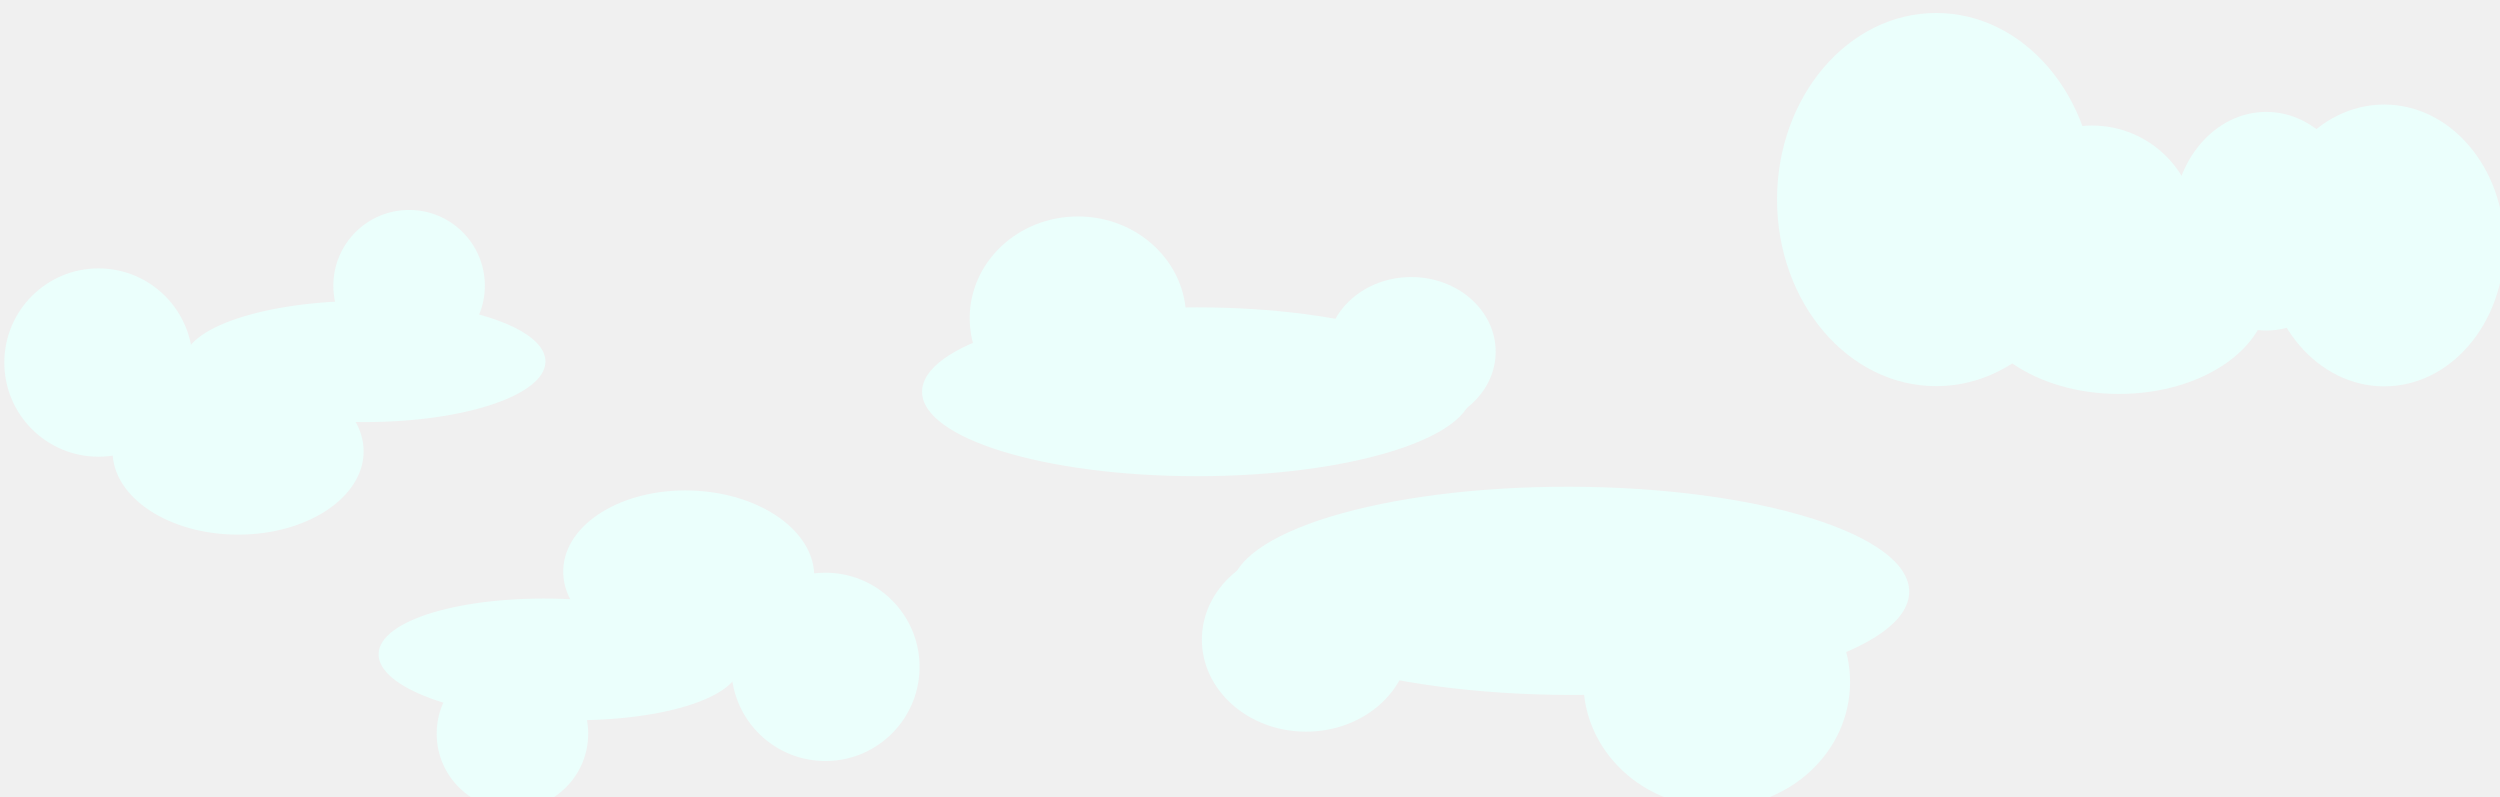
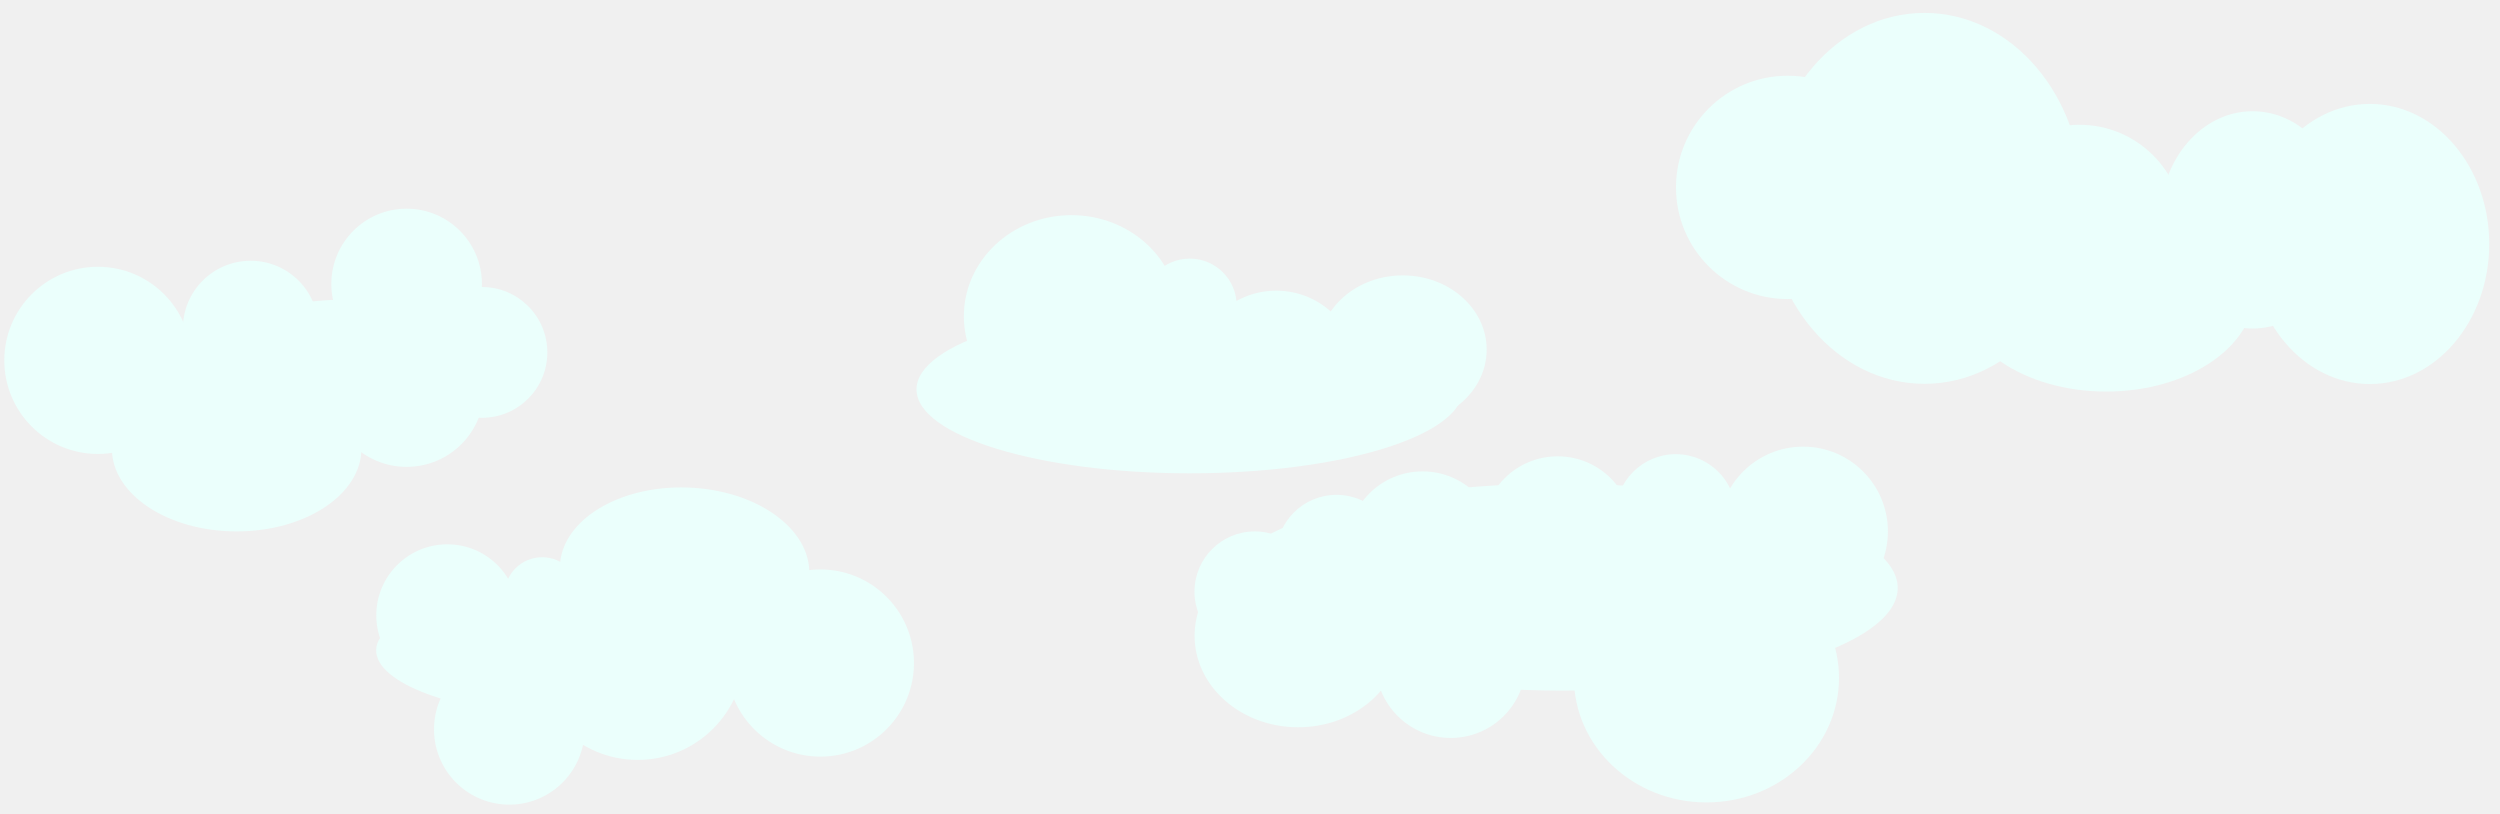
- <svg xmlns="http://www.w3.org/2000/svg" version="1.1" x="0px" y="0px" viewBox="0 0 1155 368" style="enable-background:new 0 0 1155 368;" xml:space="preserve">
+ <svg xmlns="http://www.w3.org/2000/svg" version="1.1" id="Layer_1" x="0px" y="0px" viewBox="0 0 1162 378" style="enable-background:new 0 0 1162 378;" xml:space="preserve">
  <style type="text/css">
- 	.st0{fill:#BBEEFF;}
- 	.st1{fill:#FFFFFF;}
- 	.st2{fill:#EBFFFC;}
- 	.st3{fill:url(#SVGID_1_);}
- 	.st4{fill:url(#SVGID_2_);}
- 	.st5{fill:url(#SVGID_3_);}
- 	.st6{fill:url(#SVGID_4_);}
- 	.st7{fill:url(#SVGID_5_);}
- 	.st8{fill:url(#SVGID_6_);}
- 	.st9{fill:url(#SVGID_7_);}
- 	.st10{fill:url(#SVGID_8_);}
- 	.st11{fill:url(#SVGID_9_);}
- 	.st12{fill:url(#SVGID_10_);}
- 	.st13{fill:url(#SVGID_11_);}
+ 	.st0{fill:#EBFFFC;}
</style>
  <g id="background">
</g>
  <g id="frontClouds">
</g>
  <g id="backClouds">
    <g>
      <g>
        <g>
-           <circle class="st2" cx="45.5" cy="167.5" r="43.5" />
+           <circle class="st0" cx="45.5" cy="167.5" r="43.5" />
        </g>
-         <ellipse class="st2" cx="110" cy="208.5" rx="58" ry="38.5" />
-         <ellipse class="st2" cx="168.5" cy="167" rx="83.5" ry="28" />
-         <circle class="st2" cx="189" cy="132" r="35" />
+         <ellipse class="st0" cx="110" cy="208.5" rx="58" ry="38.5" />
+         <ellipse class="st0" cx="168.5" cy="167" rx="83.5" ry="28" />
+         <circle class="st0" cx="189" cy="132" r="35" />
      </g>
      <g>
-         <ellipse class="st2" cx="553" cy="181" rx="127" ry="39" />
-         <ellipse class="st2" cx="498" cy="147" rx="50" ry="47" />
-         <ellipse class="st2" cx="652" cy="162.5" rx="39" ry="34.5" />
+         <ellipse class="st0" cx="553" cy="181" rx="127" ry="39" />
+         <ellipse class="st0" cx="498" cy="147" rx="50" ry="47" />
+         <ellipse class="st0" cx="652" cy="162.5" rx="39" ry="34.5" />
      </g>
      <g>
        <g>
-           <ellipse class="st2" cx="894.5" cy="92.2" rx="73.5" ry="86.2" />
-           <ellipse class="st2" cx="979" cy="135.1" rx="69" ry="46.9" />
-           <ellipse class="st2" cx="1101.5" cy="113.4" rx="55.5" ry="65.1" />
-           <ellipse class="st2" cx="1047" cy="102.2" rx="43" ry="50.5" />
+           <ellipse class="st0" cx="894.5" cy="92.2" rx="73.5" ry="86.2" />
+           <ellipse class="st0" cx="979" cy="135.1" rx="69" ry="46.9" />
+           <ellipse class="st0" cx="1101.5" cy="113.4" rx="55.5" ry="65.1" />
+           <ellipse class="st0" cx="1047" cy="102.2" rx="43" ry="50.5" />
        </g>
-         <circle class="st2" cx="966.5" cy="106.5" r="48.5" />
+         <circle class="st0" cx="966.5" cy="106.5" r="48.5" />
      </g>
      <g>
        <g>
-           <ellipse transform="matrix(3.163107e-02 -0.9995 0.9995 3.163107e-02 61.3339 679.457)" class="st2" cx="381.3" cy="308.1" rx="43.5" ry="43.5" />
+           <ellipse transform="matrix(3.163105e-02 -0.9995 0.9995 3.163105e-02 61.3043 679.543)" class="st0" cx="381.3" cy="308.1" rx="43.5" ry="43.5" />
        </g>
-         <ellipse transform="matrix(3.163107e-02 -0.9995 0.9995 3.163107e-02 43.1594 574.6588)" class="st2" cx="318.1" cy="265.1" rx="38.5" ry="58" />
-         <ellipse transform="matrix(3.163107e-02 -0.9995 0.9995 3.163107e-02 -54.342 553.2806)" class="st2" cx="258.4" cy="304.7" rx="28" ry="83.5" />
-         <ellipse transform="matrix(3.163107e-02 -0.9995 0.9995 3.163107e-02 -109.5726 564.9426)" class="st2" cx="236.8" cy="339" rx="35" ry="35" />
+         <ellipse transform="matrix(3.163105e-02 -0.9995 0.9995 3.163105e-02 43.1621 574.7333)" class="st0" cx="318.2" cy="265.1" rx="38.5" ry="58" />
+         <ellipse transform="matrix(3.163105e-02 -0.9995 0.9995 3.163105e-02 -54.312 553.1926)" class="st0" cx="258.3" cy="304.6" rx="28" ry="83.5" />
+         <ellipse transform="matrix(3.163105e-02 -0.9995 0.9995 3.163105e-02 -109.5891 564.9528)" class="st0" cx="236.8" cy="339" rx="35" ry="35" />
      </g>
      <g>
-         <ellipse transform="matrix(2.781069e-03 -1 1 2.781069e-03 450.4328 997.7147)" class="st2" cx="725.5" cy="273" rx="48.1" ry="156.6" />
-         <ellipse transform="matrix(2.781069e-03 -1 1 2.781069e-03 475.829 1107.391)" class="st2" cx="793.2" cy="315.1" rx="57.9" ry="61.6" />
-         <ellipse transform="matrix(2.781069e-03 -1 1 2.781069e-03 306.1908 898.0068)" class="st2" cx="603.3" cy="295.5" rx="42.5" ry="48.1" />
+         <ellipse transform="matrix(2.781047e-03 -1 1 2.781047e-03 450.5395 997.6376)" class="st0" cx="725.5" cy="272.9" rx="48.1" ry="156.6" />
+         <ellipse transform="matrix(2.781047e-03 -1 1 2.781047e-03 475.8641 1107.389)" class="st0" cx="793.2" cy="315.1" rx="57.9" ry="61.6" />
+         <ellipse transform="matrix(2.781047e-03 -1 1 2.781047e-03 306.1696 898.0118)" class="st0" cx="603.3" cy="295.5" rx="42.5" ry="48.1" />
      </g>
    </g>
  </g>
  <g id="middleClouds">
</g>
+   <circle class="st0" cx="553" cy="142" r="21.8" />
+   <circle class="st0" cx="593.2" cy="173.1" r="38" />
+   <circle class="st0" cx="116.5" cy="152.7" r="31.5" />
+   <circle class="st0" cx="207.9" cy="286" r="33" />
+   <circle class="st0" cx="252" cy="276.5" r="17.5" />
+   <circle class="st0" cx="296.4" cy="303.6" r="49.6" />
+   <circle class="st0" cx="189" cy="181" r="36" />
+   <circle class="st0" cx="224" cy="163.8" r="30.4" />
+   <circle class="st0" cx="583.2" cy="275" r="28" />
+   <circle class="st0" cx="621.2" cy="258" r="28" />
+   <circle class="st0" cx="778.9" cy="239.1" r="28" />
+   <circle class="st0" cx="838.1" cy="247" r="39.4" />
+   <circle class="st0" cx="674.3" cy="308.1" r="34.9" />
+   <circle class="st0" cx="830.9" cy="87.1" r="51.9" />
+   <circle class="st0" cx="661.2" cy="254" r="34.9" />
+   <circle class="st0" cx="724" cy="247" r="34.9" />
</svg>
